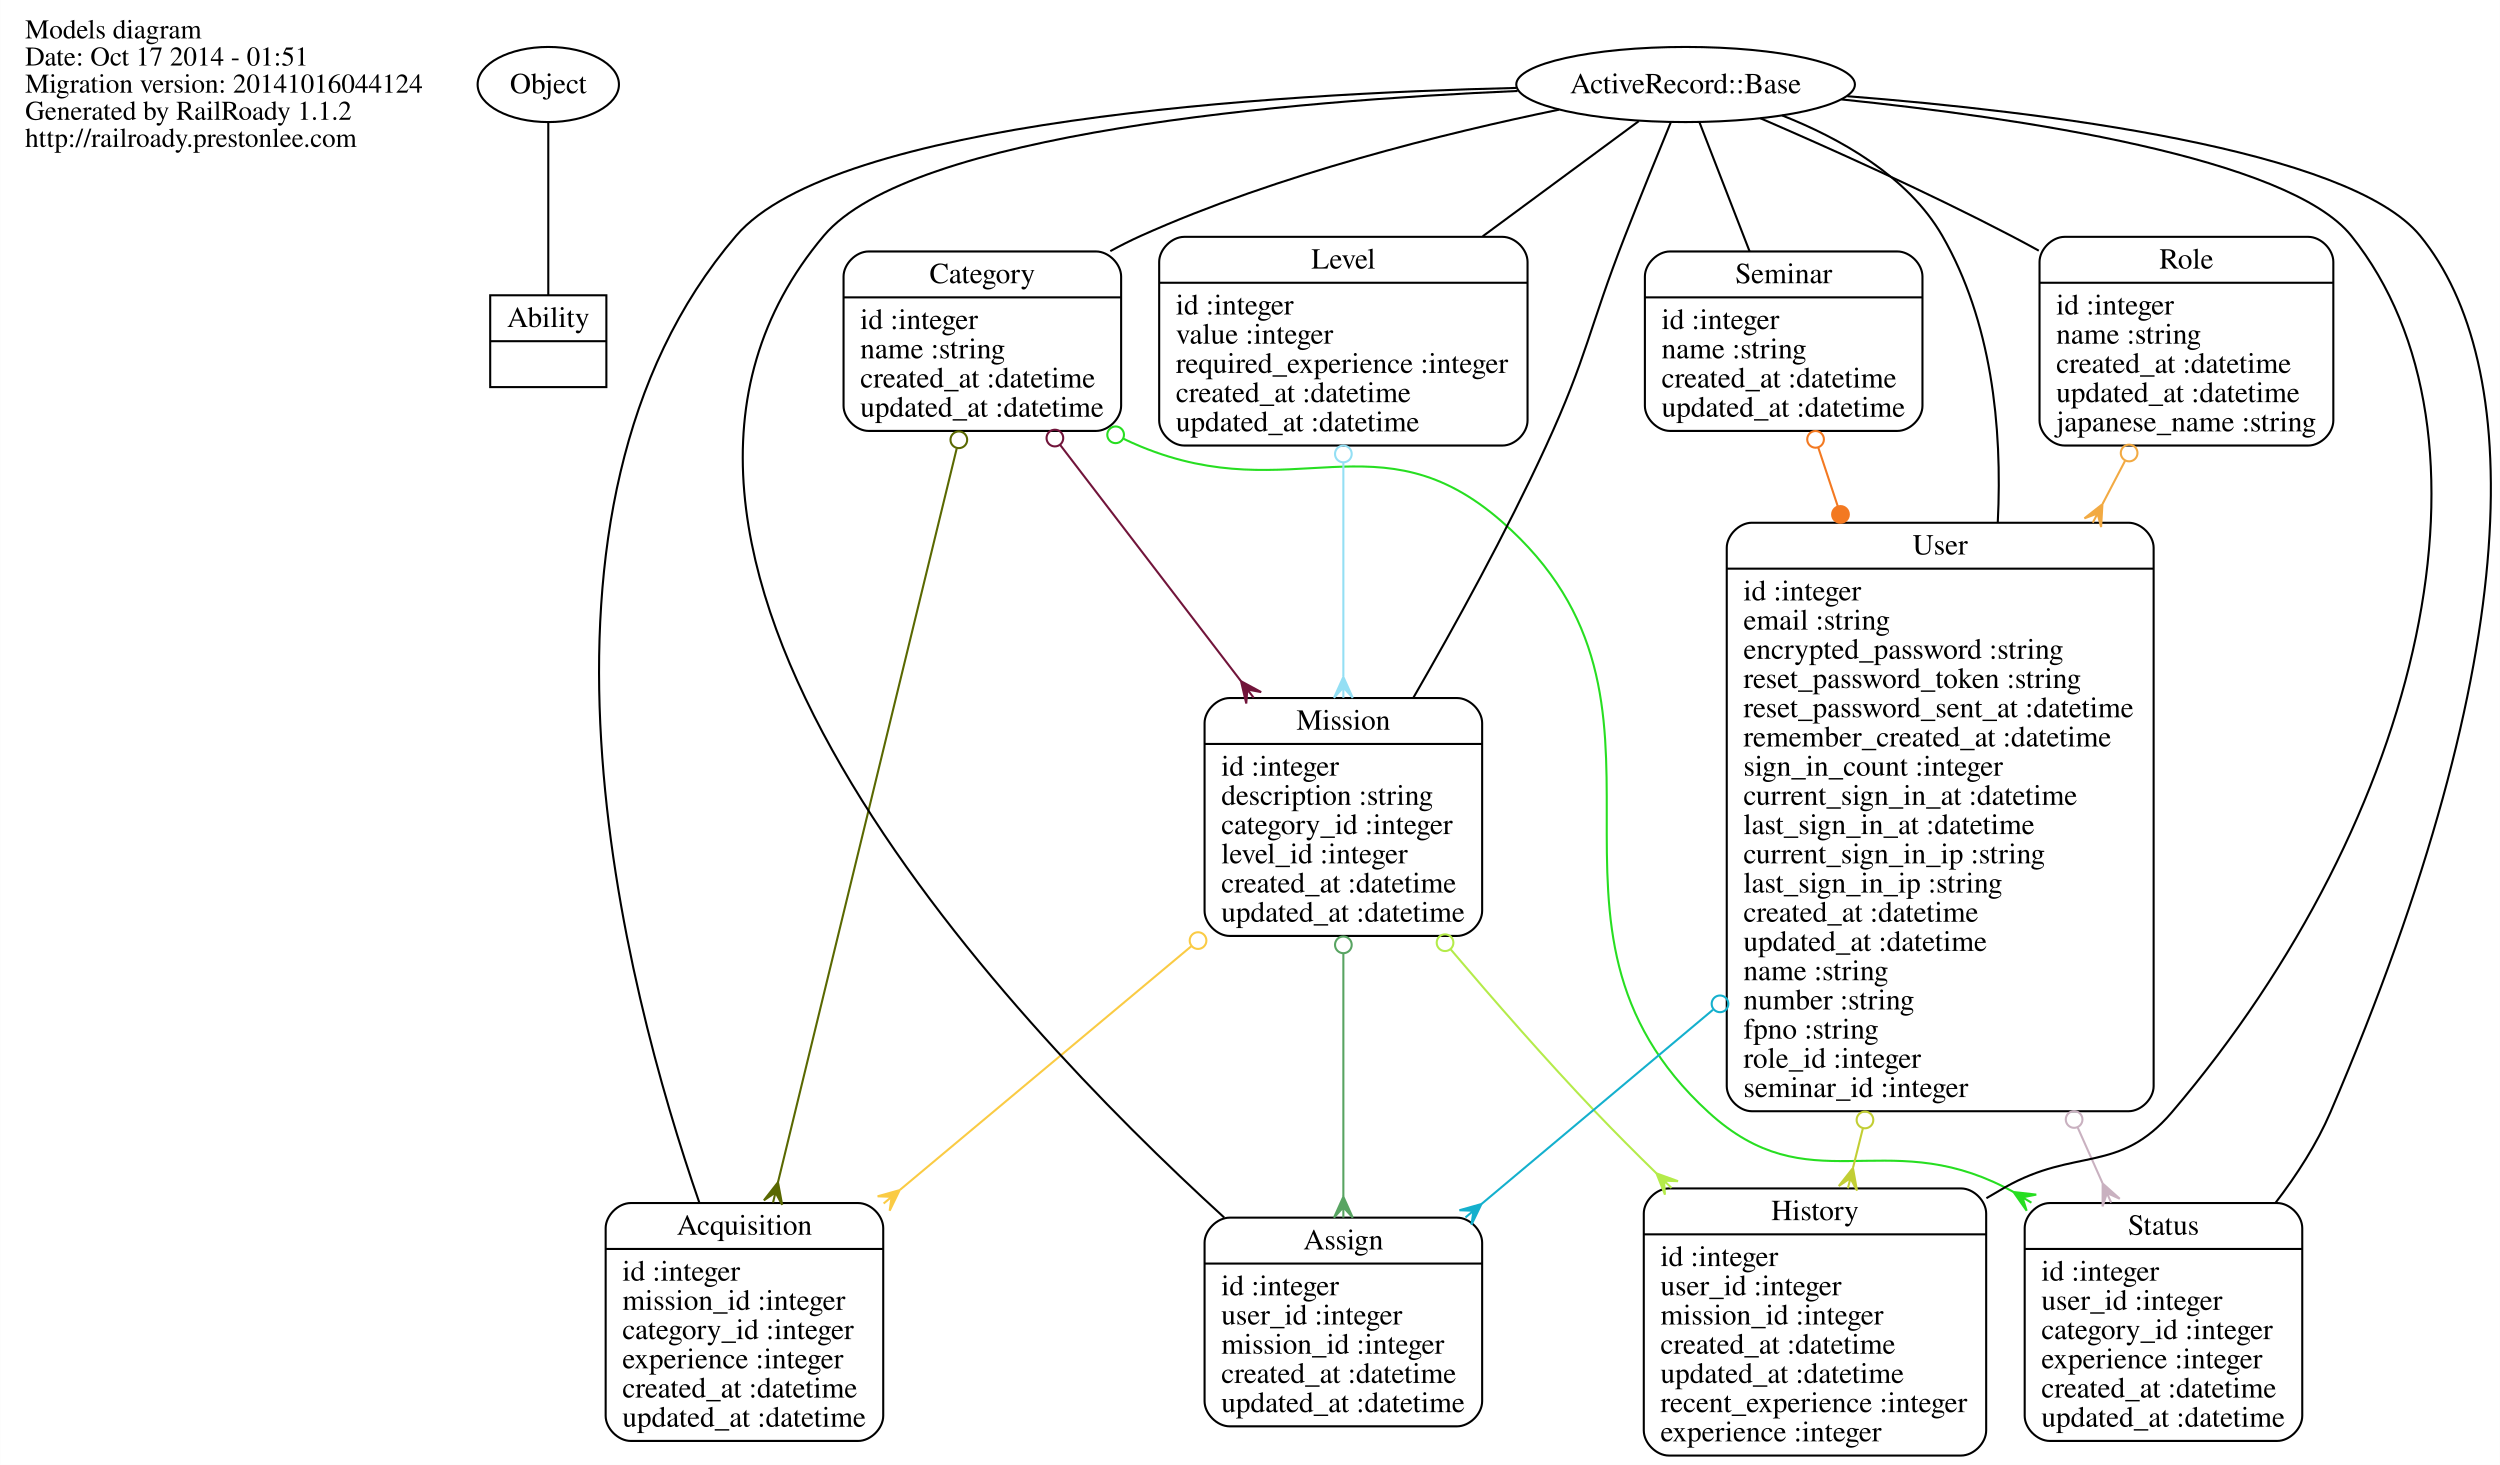
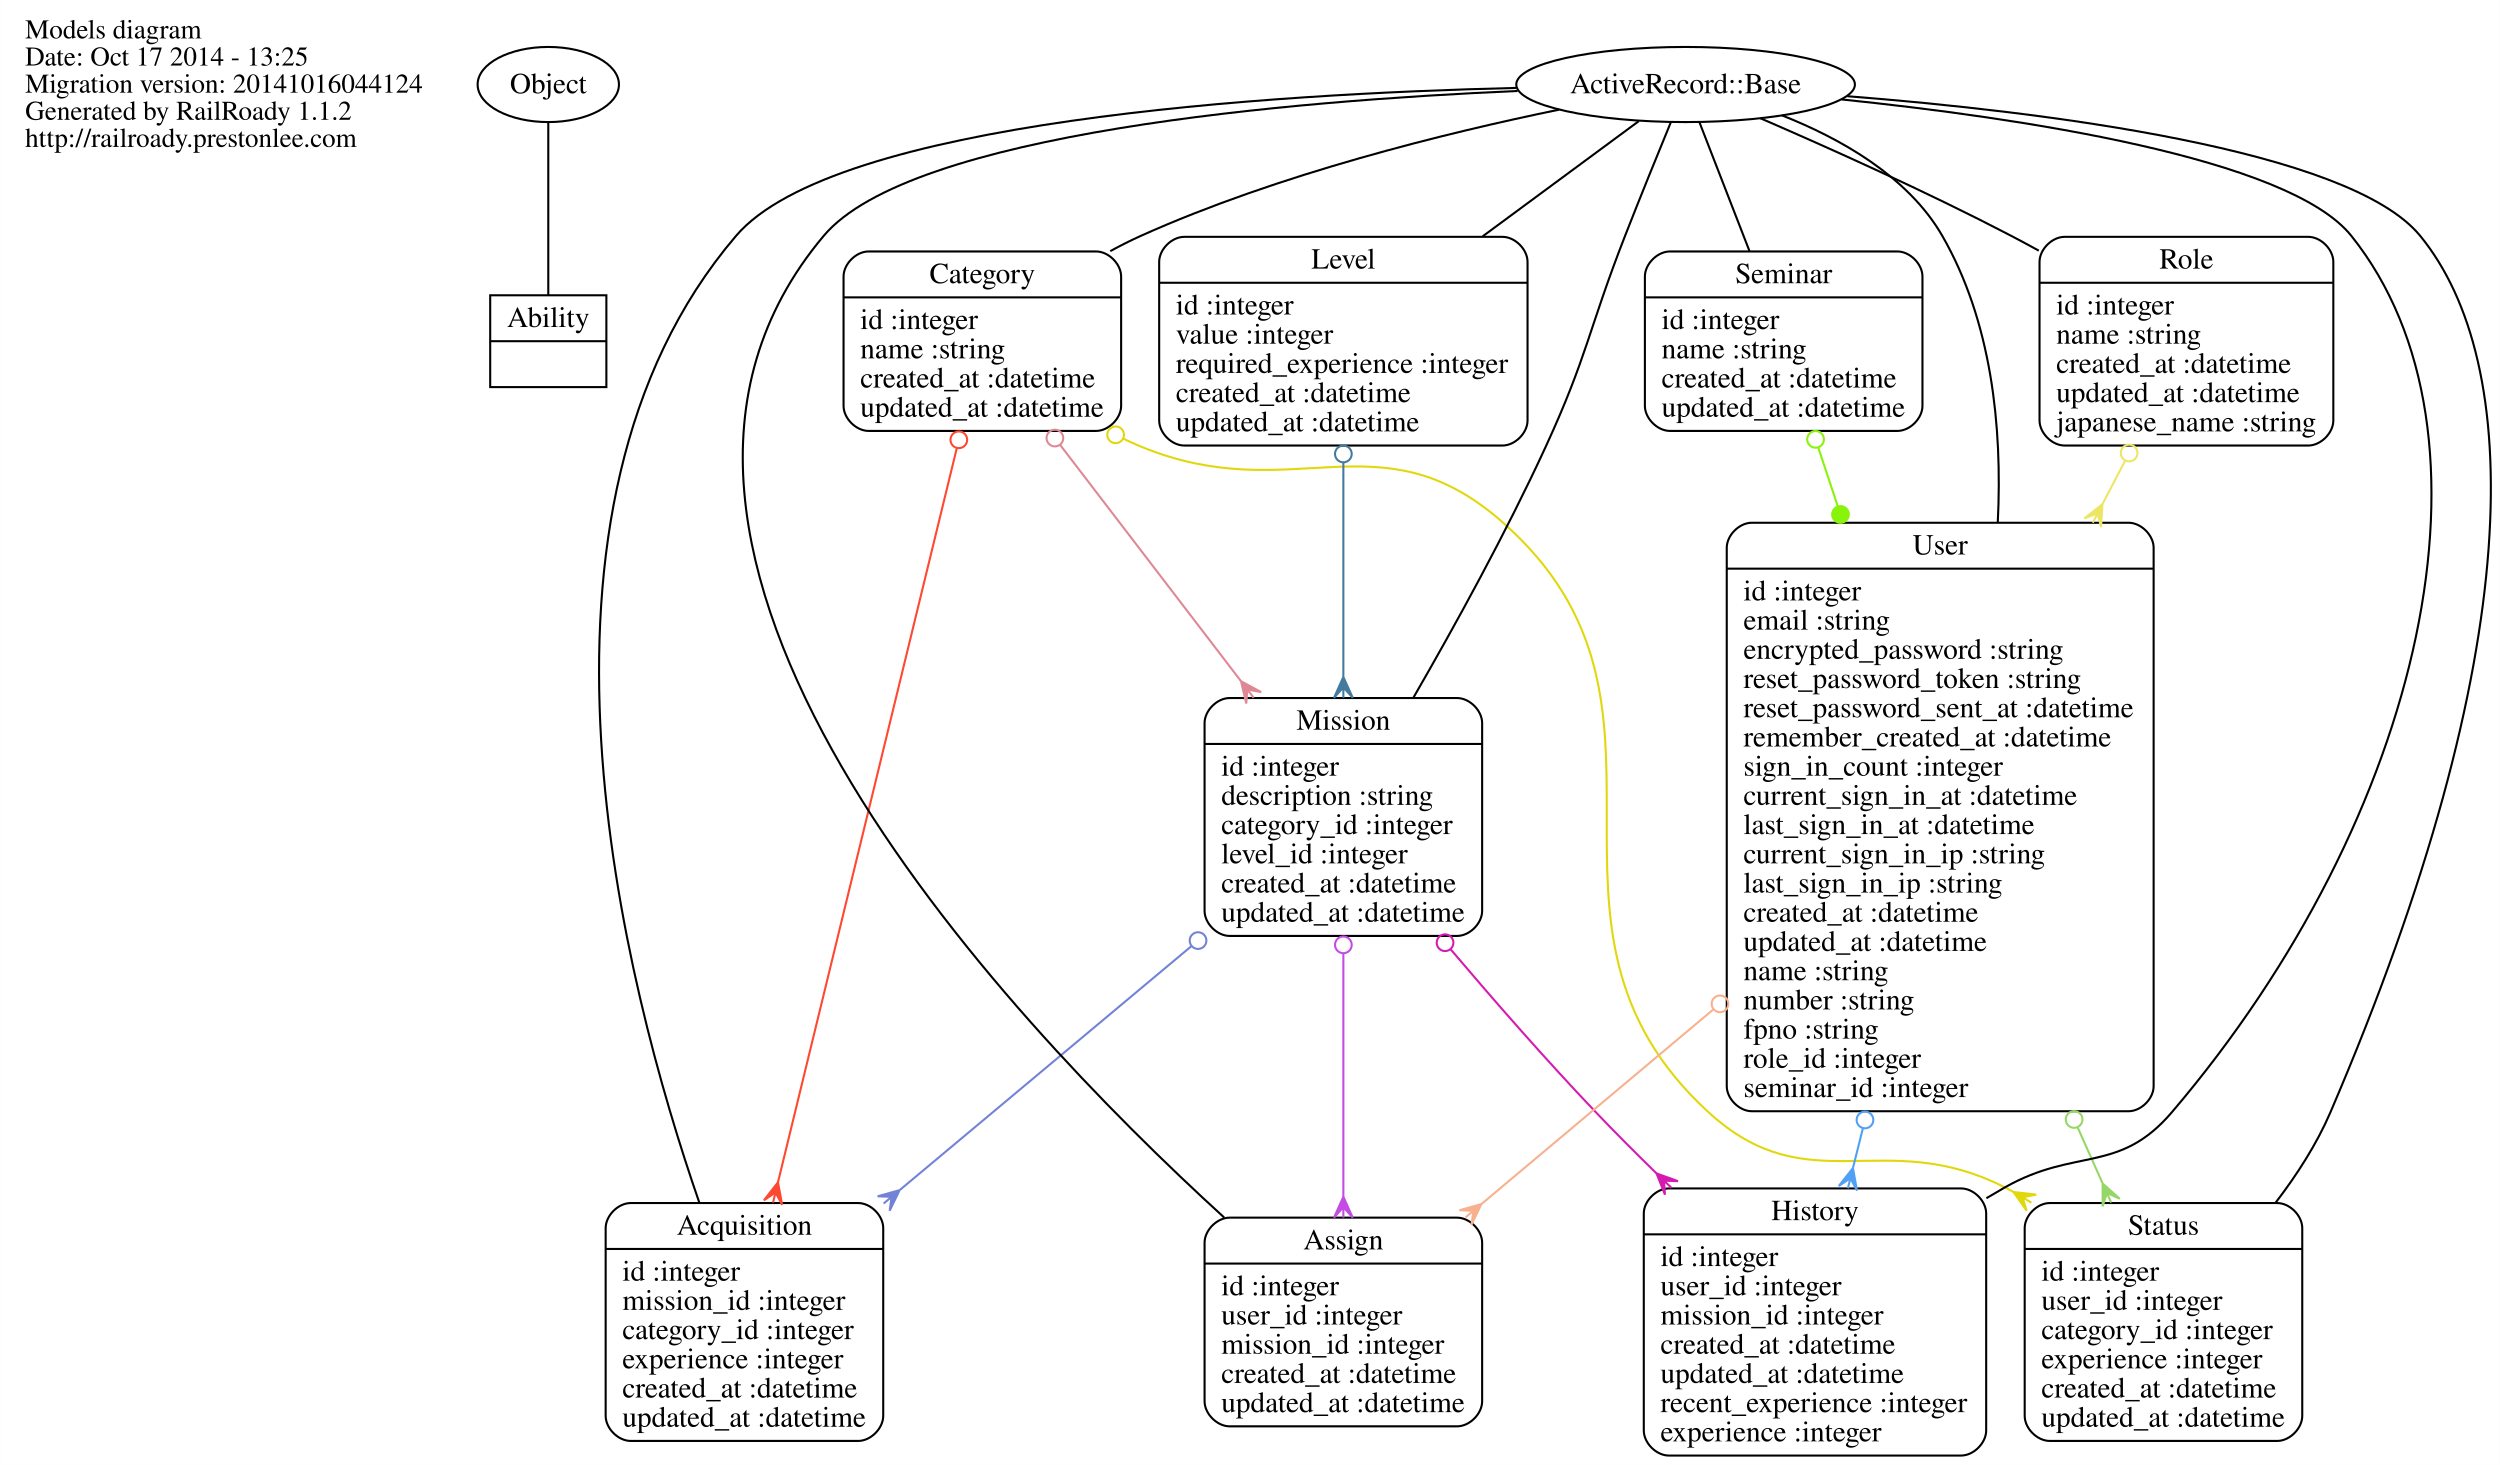
<svg xmlns="http://www.w3.org/2000/svg" width="1198pt" height="702pt" viewBox="0.00 0.00 1197.90 702.00">
  <g id="graph0" class="graph" transform="scale(1 1) rotate(0) translate(4 698)">
    <polygon fill="white" stroke="none" points="-4,4 -4,-698 1193.9,-698 1193.9,4 -4,4" />
    <g id="node1" class="node">
      <text text-anchor="start" x="8" y="-679.6" font-family="Times,serif" font-size="13.00">Models diagram</text>
-       <text text-anchor="start" x="8" y="-666.6" font-family="Times,serif" font-size="13.00">Date: Oct 17 2014 - 01:51</text>
+       <text text-anchor="start" x="8" y="-666.6" font-family="Times,serif" font-size="13.00">Date: Oct 17 2014 - 13:25</text>
      <text text-anchor="start" x="8" y="-653.6" font-family="Times,serif" font-size="13.00">Migration version: 20141016044124</text>
      <text text-anchor="start" x="8" y="-640.6" font-family="Times,serif" font-size="13.00">Generated by RailRoady 1.1.2</text>
      <text text-anchor="start" x="8" y="-627.6" font-family="Times,serif" font-size="13.00">http://railroady.prestonlee.com</text>
    </g>
    <g id="node2" class="node">
      <polygon fill="none" stroke="black" points="230.853,-512.5 230.853,-556.5 286.522,-556.5 286.522,-512.5 230.853,-512.5" />
      <text text-anchor="middle" x="258.688" y="-541.3" font-family="Times,serif" font-size="14.00">Ability</text>
      <polyline fill="none" stroke="black" points="230.853,-534.5 286.522,-534.5 " />
      <text text-anchor="middle" x="258.688" y="-519.3" font-family="Times,serif" font-size="14.00"> </text>
    </g>
    <g id="node3" class="node">
      <path fill="none" stroke="black" d="M298.182,-7.5C298.182,-7.5 407.193,-7.5 407.193,-7.5 413.193,-7.5 419.193,-13.5 419.193,-19.5 419.193,-19.5 419.193,-109.5 419.193,-109.5 419.193,-115.5 413.193,-121.5 407.193,-121.5 407.193,-121.5 298.182,-121.5 298.182,-121.5 292.182,-121.5 286.182,-115.5 286.182,-109.5 286.182,-109.5 286.182,-19.5 286.182,-19.5 286.182,-13.5 292.182,-7.5 298.182,-7.5" />
      <text text-anchor="middle" x="352.688" y="-106.3" font-family="Times,serif" font-size="14.00">Acquisition</text>
      <polyline fill="none" stroke="black" points="286.182,-99.5 419.193,-99.5 " />
      <text text-anchor="start" x="294.182" y="-84.3" font-family="Times,serif" font-size="14.00">id :integer</text>
      <text text-anchor="start" x="294.182" y="-70.3" font-family="Times,serif" font-size="14.00">mission_id :integer</text>
      <text text-anchor="start" x="294.182" y="-56.3" font-family="Times,serif" font-size="14.00">category_id :integer</text>
      <text text-anchor="start" x="294.182" y="-42.3" font-family="Times,serif" font-size="14.00">experience :integer</text>
      <text text-anchor="start" x="294.182" y="-28.3" font-family="Times,serif" font-size="14.00">created_at :datetime</text>
      <text text-anchor="start" x="294.182" y="-14.3" font-family="Times,serif" font-size="14.00">updated_at :datetime</text>
    </g>
    <g id="node4" class="node">
      <path fill="none" stroke="black" d="M585.182,-14.5C585.182,-14.5 694.193,-14.5 694.193,-14.5 700.193,-14.5 706.193,-20.5 706.193,-26.5 706.193,-26.5 706.193,-102.5 706.193,-102.5 706.193,-108.5 700.193,-114.5 694.193,-114.5 694.193,-114.5 585.182,-114.5 585.182,-114.5 579.182,-114.5 573.182,-108.5 573.182,-102.5 573.182,-102.5 573.182,-26.5 573.182,-26.5 573.182,-20.5 579.182,-14.5 585.182,-14.5" />
      <text text-anchor="middle" x="639.688" y="-99.3" font-family="Times,serif" font-size="14.00">Assign</text>
      <polyline fill="none" stroke="black" points="573.182,-92.5 706.193,-92.5 " />
      <text text-anchor="start" x="581.182" y="-77.3" font-family="Times,serif" font-size="14.00">id :integer</text>
      <text text-anchor="start" x="581.182" y="-63.3" font-family="Times,serif" font-size="14.00">user_id :integer</text>
      <text text-anchor="start" x="581.182" y="-49.3" font-family="Times,serif" font-size="14.00">mission_id :integer</text>
      <text text-anchor="start" x="581.182" y="-35.3" font-family="Times,serif" font-size="14.00">created_at :datetime</text>
      <text text-anchor="start" x="581.182" y="-21.3" font-family="Times,serif" font-size="14.00">updated_at :datetime</text>
    </g>
    <g id="node5" class="node">
      <path fill="none" stroke="black" d="M412.182,-491.5C412.182,-491.5 521.193,-491.5 521.193,-491.5 527.193,-491.5 533.193,-497.5 533.193,-503.5 533.193,-503.5 533.193,-565.5 533.193,-565.5 533.193,-571.5 527.193,-577.5 521.193,-577.5 521.193,-577.5 412.182,-577.5 412.182,-577.5 406.182,-577.5 400.182,-571.5 400.182,-565.5 400.182,-565.5 400.182,-503.5 400.182,-503.5 400.182,-497.5 406.182,-491.5 412.182,-491.5" />
      <text text-anchor="middle" x="466.688" y="-562.3" font-family="Times,serif" font-size="14.00">Category</text>
      <polyline fill="none" stroke="black" points="400.182,-555.5 533.193,-555.5 " />
      <text text-anchor="start" x="408.182" y="-540.3" font-family="Times,serif" font-size="14.00">id :integer</text>
      <text text-anchor="start" x="408.182" y="-526.3" font-family="Times,serif" font-size="14.00">name :string</text>
      <text text-anchor="start" x="408.182" y="-512.3" font-family="Times,serif" font-size="14.00">created_at :datetime</text>
      <text text-anchor="start" x="408.182" y="-498.3" font-family="Times,serif" font-size="14.00">updated_at :datetime</text>
    </g>
    <g id="edge5" class="edge">
-       <path fill="none" stroke="#596801" d="M454.429,-483.175C433.715,-398.14 391.799,-226.061 368.759,-131.477" />
-       <ellipse fill="none" stroke="#596801" cx="455.423" cy="-487.256" rx="4" ry="4" />
-       <polygon fill="#596801" stroke="#596801" points="368.752,-131.45 370.758,-120.669 367.569,-126.592 366.386,-121.734 366.386,-121.734 366.386,-121.734 367.569,-126.592 362.014,-122.799 368.752,-131.45 368.752,-131.45" />
+       <path fill="none" stroke="#fe4831" d="M454.429,-483.175C433.715,-398.14 391.799,-226.061 368.759,-131.477" />
+       <ellipse fill="none" stroke="#fe4831" cx="455.423" cy="-487.256" rx="4" ry="4" />
+       <polygon fill="#fe4831" stroke="#fe4831" points="368.752,-131.45 370.758,-120.669 367.569,-126.592 366.386,-121.734 366.386,-121.734 366.386,-121.734 367.569,-126.592 362.014,-122.799 368.752,-131.45 368.752,-131.45" />
    </g>
    <g id="node8" class="node">
      <path fill="none" stroke="black" d="M585.182,-249.5C585.182,-249.5 694.193,-249.5 694.193,-249.5 700.193,-249.5 706.193,-255.5 706.193,-261.5 706.193,-261.5 706.193,-351.5 706.193,-351.5 706.193,-357.5 700.193,-363.5 694.193,-363.5 694.193,-363.5 585.182,-363.5 585.182,-363.5 579.182,-363.5 573.182,-357.5 573.182,-351.5 573.182,-351.5 573.182,-261.5 573.182,-261.5 573.182,-255.5 579.182,-249.5 585.182,-249.5" />
      <text text-anchor="middle" x="639.688" y="-348.3" font-family="Times,serif" font-size="14.00">Mission</text>
      <polyline fill="none" stroke="black" points="573.182,-341.5 706.193,-341.5 " />
      <text text-anchor="start" x="581.182" y="-326.3" font-family="Times,serif" font-size="14.00">id :integer</text>
      <text text-anchor="start" x="581.182" y="-312.3" font-family="Times,serif" font-size="14.00">description :string</text>
      <text text-anchor="start" x="581.182" y="-298.3" font-family="Times,serif" font-size="14.00">category_id :integer</text>
      <text text-anchor="start" x="581.182" y="-284.3" font-family="Times,serif" font-size="14.00">level_id :integer</text>
      <text text-anchor="start" x="581.182" y="-270.3" font-family="Times,serif" font-size="14.00">created_at :datetime</text>
      <text text-anchor="start" x="581.182" y="-256.3" font-family="Times,serif" font-size="14.00">updated_at :datetime</text>
    </g>
    <g id="edge4" class="edge">
-       <path fill="none" stroke="#71143a" d="M503.995,-484.764C529.327,-451.67 563.092,-407.562 590.602,-371.624" />
-       <ellipse fill="none" stroke="#71143a" cx="501.456" cy="-488.08" rx="4" ry="4" />
-       <polygon fill="#71143a" stroke="#71143a" points="590.652,-371.559 600.303,-366.353 593.691,-367.588 596.73,-363.618 596.73,-363.618 596.73,-363.618 593.691,-367.588 593.157,-360.883 590.652,-371.559 590.652,-371.559" />
+       <path fill="none" stroke="#de8896" d="M503.995,-484.764C529.327,-451.67 563.092,-407.562 590.602,-371.624" />
+       <ellipse fill="none" stroke="#de8896" cx="501.456" cy="-488.08" rx="4" ry="4" />
+       <polygon fill="#de8896" stroke="#de8896" points="590.652,-371.559 600.303,-366.353 593.691,-367.588 596.73,-363.618 596.73,-363.618 596.73,-363.618 593.691,-367.588 593.157,-360.883 590.652,-371.559 590.652,-371.559" />
    </g>
    <g id="node11" class="node">
      <path fill="none" stroke="black" d="M978.182,-7.5C978.182,-7.5 1087.19,-7.5 1087.19,-7.5 1093.19,-7.5 1099.19,-13.5 1099.19,-19.5 1099.19,-19.5 1099.19,-109.5 1099.19,-109.5 1099.19,-115.5 1093.19,-121.5 1087.19,-121.5 1087.19,-121.5 978.182,-121.5 978.182,-121.5 972.182,-121.5 966.182,-115.5 966.182,-109.5 966.182,-109.5 966.182,-19.5 966.182,-19.5 966.182,-13.5 972.182,-7.5 978.182,-7.5" />
      <text text-anchor="middle" x="1032.69" y="-106.3" font-family="Times,serif" font-size="14.00">Status</text>
      <polyline fill="none" stroke="black" points="966.182,-99.5 1099.19,-99.5 " />
      <text text-anchor="start" x="974.182" y="-84.3" font-family="Times,serif" font-size="14.00">id :integer</text>
      <text text-anchor="start" x="974.182" y="-70.3" font-family="Times,serif" font-size="14.00">user_id :integer</text>
      <text text-anchor="start" x="974.182" y="-56.3" font-family="Times,serif" font-size="14.00">category_id :integer</text>
      <text text-anchor="start" x="974.182" y="-42.3" font-family="Times,serif" font-size="14.00">experience :integer</text>
      <text text-anchor="start" x="974.182" y="-28.3" font-family="Times,serif" font-size="14.00">created_at :datetime</text>
      <text text-anchor="start" x="974.182" y="-14.3" font-family="Times,serif" font-size="14.00">updated_at :datetime</text>
    </g>
    <g id="edge6" class="edge">
-       <path fill="none" stroke="#27de21" d="M534.328,-487.737C537.112,-486.401 539.904,-485.148 542.688,-484 615.29,-454.052 656.63,-499.769 715.688,-448 815.892,-360.164 716.401,-254.976 814.688,-165 862.711,-121.037 898.704,-158.612 956.688,-129 958.028,-128.316 959.365,-127.604 960.698,-126.868" />
-       <ellipse fill="none" stroke="#27de21" cx="530.56" cy="-489.644" rx="4" ry="4" />
-       <polygon fill="#27de21" stroke="#27de21" points="960.826,-126.791 971.721,-125.544 965.123,-124.234 969.419,-121.677 969.419,-121.677 969.419,-121.677 965.123,-124.234 967.118,-117.81 960.826,-126.791 960.826,-126.791" />
+       <path fill="none" stroke="#e0d80d" d="M534.328,-487.737C537.112,-486.401 539.904,-485.148 542.688,-484 615.29,-454.052 656.63,-499.769 715.688,-448 815.892,-360.164 716.401,-254.976 814.688,-165 862.711,-121.037 898.704,-158.612 956.688,-129 958.028,-128.316 959.365,-127.604 960.698,-126.868" />
+       <ellipse fill="none" stroke="#e0d80d" cx="530.56" cy="-489.644" rx="4" ry="4" />
+       <polygon fill="#e0d80d" stroke="#e0d80d" points="960.826,-126.791 971.721,-125.544 965.123,-124.234 969.419,-121.677 969.419,-121.677 969.419,-121.677 965.123,-124.234 967.118,-117.81 960.826,-126.791 960.826,-126.791" />
    </g>
    <g id="node6" class="node">
      <path fill="none" stroke="black" d="M795.651,-0.5C795.651,-0.5 935.724,-0.5 935.724,-0.5 941.724,-0.5 947.724,-6.5 947.724,-12.5 947.724,-12.5 947.724,-116.5 947.724,-116.5 947.724,-122.5 941.724,-128.5 935.724,-128.5 935.724,-128.5 795.651,-128.5 795.651,-128.5 789.651,-128.5 783.651,-122.5 783.651,-116.5 783.651,-116.5 783.651,-12.5 783.651,-12.5 783.651,-6.5 789.651,-0.5 795.651,-0.5" />
      <text text-anchor="middle" x="865.688" y="-113.3" font-family="Times,serif" font-size="14.00">History</text>
      <polyline fill="none" stroke="black" points="783.651,-106.5 947.724,-106.5 " />
      <text text-anchor="start" x="791.651" y="-91.3" font-family="Times,serif" font-size="14.00">id :integer</text>
      <text text-anchor="start" x="791.651" y="-77.3" font-family="Times,serif" font-size="14.00">user_id :integer</text>
      <text text-anchor="start" x="791.651" y="-63.3" font-family="Times,serif" font-size="14.00">mission_id :integer</text>
      <text text-anchor="start" x="791.651" y="-49.3" font-family="Times,serif" font-size="14.00">created_at :datetime</text>
      <text text-anchor="start" x="791.651" y="-35.3" font-family="Times,serif" font-size="14.00">updated_at :datetime</text>
      <text text-anchor="start" x="791.651" y="-21.3" font-family="Times,serif" font-size="14.00">recent_experience :integer</text>
      <text text-anchor="start" x="791.651" y="-7.3" font-family="Times,serif" font-size="14.00">experience :integer</text>
    </g>
    <g id="node7" class="node">
      <path fill="none" stroke="black" d="M563.427,-484.5C563.427,-484.5 715.948,-484.5 715.948,-484.5 721.948,-484.5 727.948,-490.5 727.948,-496.5 727.948,-496.5 727.948,-572.5 727.948,-572.5 727.948,-578.5 721.948,-584.5 715.948,-584.5 715.948,-584.5 563.427,-584.5 563.427,-584.5 557.427,-584.5 551.427,-578.5 551.427,-572.5 551.427,-572.5 551.427,-496.5 551.427,-496.5 551.427,-490.5 557.427,-484.5 563.427,-484.5" />
      <text text-anchor="middle" x="639.688" y="-569.3" font-family="Times,serif" font-size="14.00">Level</text>
      <polyline fill="none" stroke="black" points="551.427,-562.5 727.948,-562.5 " />
      <text text-anchor="start" x="559.427" y="-547.3" font-family="Times,serif" font-size="14.00">id :integer</text>
      <text text-anchor="start" x="559.427" y="-533.3" font-family="Times,serif" font-size="14.00">value :integer</text>
      <text text-anchor="start" x="559.427" y="-519.3" font-family="Times,serif" font-size="14.00">required_experience :integer</text>
      <text text-anchor="start" x="559.427" y="-505.3" font-family="Times,serif" font-size="14.00">created_at :datetime</text>
      <text text-anchor="start" x="559.427" y="-491.3" font-family="Times,serif" font-size="14.00">updated_at :datetime</text>
    </g>
    <g id="edge9" class="edge">
-       <path fill="none" stroke="#94dff4" d="M639.688,-476.343C639.688,-445.173 639.688,-406.431 639.688,-373.924" />
-       <ellipse fill="none" stroke="#94dff4" cx="639.688" cy="-480.461" rx="4" ry="4" />
-       <polygon fill="#94dff4" stroke="#94dff4" points="639.688,-373.606 644.188,-363.606 639.688,-368.606 639.688,-363.606 639.688,-363.606 639.688,-363.606 639.688,-368.606 635.188,-363.606 639.688,-373.606 639.688,-373.606" />
+       <path fill="none" stroke="#457a9f" d="M639.688,-476.343C639.688,-445.173 639.688,-406.431 639.688,-373.924" />
+       <ellipse fill="none" stroke="#457a9f" cx="639.688" cy="-480.461" rx="4" ry="4" />
+       <polygon fill="#457a9f" stroke="#457a9f" points="639.688,-373.606 644.188,-363.606 639.688,-368.606 639.688,-363.606 639.688,-363.606 639.688,-363.606 639.688,-368.606 635.188,-363.606 639.688,-373.606 639.688,-373.606" />
    </g>
    <g id="edge11" class="edge">
-       <path fill="none" stroke="#facb44" d="M566.808,-244.555C524.103,-208.844 470.284,-163.838 427.286,-127.882" />
-       <ellipse fill="none" stroke="#facb44" cx="570.054" cy="-247.27" rx="4" ry="4" />
-       <polygon fill="#facb44" stroke="#facb44" points="427.059,-127.692 422.275,-117.825 423.224,-124.485 419.388,-121.277 419.388,-121.277 419.388,-121.277 423.224,-124.485 416.501,-124.729 427.059,-127.692 427.059,-127.692" />
+       <path fill="none" stroke="#7283d7" d="M566.808,-244.555C524.103,-208.844 470.284,-163.838 427.286,-127.882" />
+       <ellipse fill="none" stroke="#7283d7" cx="570.054" cy="-247.27" rx="4" ry="4" />
+       <polygon fill="#7283d7" stroke="#7283d7" points="427.059,-127.692 422.275,-117.825 423.224,-124.485 419.388,-121.277 419.388,-121.277 419.388,-121.277 423.224,-124.485 416.501,-124.729 427.059,-127.692 427.059,-127.692" />
    </g>
    <g id="edge13" class="edge">
-       <path fill="none" stroke="#58a462" d="M639.688,-240.913C639.688,-204.726 639.688,-159.925 639.688,-124.658" />
-       <ellipse fill="none" stroke="#58a462" cx="639.688" cy="-245.231" rx="4" ry="4" />
-       <polygon fill="#58a462" stroke="#58a462" points="639.688,-124.51 644.188,-114.51 639.688,-119.51 639.688,-114.51 639.688,-114.51 639.688,-114.51 639.688,-119.51 635.188,-114.51 639.688,-124.51 639.688,-124.51" />
+       <path fill="none" stroke="#c44ce4" d="M639.688,-240.913C639.688,-204.726 639.688,-159.925 639.688,-124.658" />
+       <ellipse fill="none" stroke="#c44ce4" cx="639.688" cy="-245.231" rx="4" ry="4" />
+       <polygon fill="#c44ce4" stroke="#c44ce4" points="639.688,-124.51 644.188,-114.51 639.688,-119.51 639.688,-114.51 639.688,-114.51 639.688,-114.51 639.688,-119.51 635.188,-114.51 639.688,-124.51 639.688,-124.51" />
    </g>
    <g id="edge12" class="edge">
-       <path fill="none" stroke="#b4eb4a" d="M691.095,-243.085C712.124,-218.283 737.034,-189.806 760.688,-165 769.892,-155.347 779.797,-145.417 789.714,-135.74" />
-       <ellipse fill="none" stroke="#b4eb4a" cx="688.418" cy="-246.253" rx="4" ry="4" />
-       <polygon fill="#b4eb4a" stroke="#b4eb4a" points="789.749,-135.707 800.061,-131.977 793.339,-132.227 796.929,-128.746 796.929,-128.746 796.929,-128.746 793.339,-132.227 793.796,-125.515 789.749,-135.707 789.749,-135.707" />
+       <path fill="none" stroke="#d51baf" d="M691.095,-243.085C712.124,-218.283 737.034,-189.806 760.688,-165 769.892,-155.347 779.797,-145.417 789.714,-135.74" />
+       <ellipse fill="none" stroke="#d51baf" cx="688.418" cy="-246.253" rx="4" ry="4" />
+       <polygon fill="#d51baf" stroke="#d51baf" points="789.749,-135.707 800.061,-131.977 793.339,-132.227 796.929,-128.746 796.929,-128.746 796.929,-128.746 793.339,-132.227 793.796,-125.515 789.749,-135.707 789.749,-135.707" />
    </g>
    <g id="node9" class="node">
      <path fill="none" stroke="black" d="M985.293,-484.5C985.293,-484.5 1102.08,-484.5 1102.08,-484.5 1108.08,-484.5 1114.08,-490.5 1114.08,-496.5 1114.08,-496.5 1114.08,-572.5 1114.08,-572.5 1114.08,-578.5 1108.08,-584.5 1102.08,-584.5 1102.08,-584.5 985.293,-584.5 985.293,-584.5 979.293,-584.5 973.293,-578.5 973.293,-572.5 973.293,-572.5 973.293,-496.5 973.293,-496.5 973.293,-490.5 979.293,-484.5 985.293,-484.5" />
      <text text-anchor="middle" x="1043.69" y="-569.3" font-family="Times,serif" font-size="14.00">Role</text>
      <polyline fill="none" stroke="black" points="973.293,-562.5 1114.08,-562.5 " />
      <text text-anchor="start" x="981.293" y="-547.3" font-family="Times,serif" font-size="14.00">id :integer</text>
      <text text-anchor="start" x="981.293" y="-533.3" font-family="Times,serif" font-size="14.00">name :string</text>
      <text text-anchor="start" x="981.293" y="-519.3" font-family="Times,serif" font-size="14.00">created_at :datetime</text>
      <text text-anchor="start" x="981.293" y="-505.3" font-family="Times,serif" font-size="14.00">updated_at :datetime</text>
      <text text-anchor="start" x="981.293" y="-491.3" font-family="Times,serif" font-size="14.00">japanese_name :string</text>
    </g>
    <g id="node12" class="node">
      <path fill="none" stroke="black" d="M835.41,-165.5C835.41,-165.5 1015.97,-165.5 1015.97,-165.5 1021.97,-165.5 1027.97,-171.5 1027.97,-177.5 1027.97,-177.5 1027.97,-435.5 1027.97,-435.5 1027.97,-441.5 1021.97,-447.5 1015.97,-447.5 1015.97,-447.5 835.41,-447.5 835.41,-447.5 829.41,-447.5 823.41,-441.5 823.41,-435.5 823.41,-435.5 823.41,-177.5 823.41,-177.5 823.41,-171.5 829.41,-165.5 835.41,-165.5" />
      <text text-anchor="middle" x="925.688" y="-432.3" font-family="Times,serif" font-size="14.00">User</text>
      <polyline fill="none" stroke="black" points="823.41,-425.5 1027.97,-425.5 " />
      <text text-anchor="start" x="831.41" y="-410.3" font-family="Times,serif" font-size="14.00">id :integer</text>
      <text text-anchor="start" x="831.41" y="-396.3" font-family="Times,serif" font-size="14.00">email :string</text>
      <text text-anchor="start" x="831.41" y="-382.3" font-family="Times,serif" font-size="14.00">encrypted_password :string</text>
      <text text-anchor="start" x="831.41" y="-368.3" font-family="Times,serif" font-size="14.00">reset_password_token :string</text>
      <text text-anchor="start" x="831.41" y="-354.3" font-family="Times,serif" font-size="14.00">reset_password_sent_at :datetime</text>
      <text text-anchor="start" x="831.41" y="-340.3" font-family="Times,serif" font-size="14.00">remember_created_at :datetime</text>
      <text text-anchor="start" x="831.41" y="-326.3" font-family="Times,serif" font-size="14.00">sign_in_count :integer</text>
      <text text-anchor="start" x="831.41" y="-312.3" font-family="Times,serif" font-size="14.00">current_sign_in_at :datetime</text>
      <text text-anchor="start" x="831.41" y="-298.3" font-family="Times,serif" font-size="14.00">last_sign_in_at :datetime</text>
      <text text-anchor="start" x="831.41" y="-284.3" font-family="Times,serif" font-size="14.00">current_sign_in_ip :string</text>
      <text text-anchor="start" x="831.41" y="-270.3" font-family="Times,serif" font-size="14.00">last_sign_in_ip :string</text>
      <text text-anchor="start" x="831.41" y="-256.3" font-family="Times,serif" font-size="14.00">created_at :datetime</text>
      <text text-anchor="start" x="831.41" y="-242.3" font-family="Times,serif" font-size="14.00">updated_at :datetime</text>
      <text text-anchor="start" x="831.41" y="-228.3" font-family="Times,serif" font-size="14.00">name :string</text>
      <text text-anchor="start" x="831.41" y="-214.3" font-family="Times,serif" font-size="14.00">number :string</text>
      <text text-anchor="start" x="831.41" y="-200.3" font-family="Times,serif" font-size="14.00">fpno :string</text>
      <text text-anchor="start" x="831.41" y="-186.3" font-family="Times,serif" font-size="14.00">role_id :integer</text>
      <text text-anchor="start" x="831.41" y="-172.3" font-family="Times,serif" font-size="14.00">seminar_id :integer</text>
    </g>
    <g id="edge15" class="edge">
-       <path fill="none" stroke="#f2aa43" d="M1014.27,-477.152C1010.85,-470.606 1007.25,-463.719 1003.55,-456.62" />
-       <ellipse fill="none" stroke="#f2aa43" cx="1016.23" cy="-480.916" rx="4" ry="4" />
-       <polygon fill="#f2aa43" stroke="#f2aa43" points="1003.43,-456.387 1002.79,-445.44 1001.11,-451.955 998.797,-447.523 998.797,-447.523 998.797,-447.523 1001.11,-451.955 994.808,-449.606 1003.43,-456.387 1003.43,-456.387" />
+       <path fill="none" stroke="#ede664" d="M1014.27,-477.152C1010.85,-470.606 1007.25,-463.719 1003.55,-456.62" />
+       <ellipse fill="none" stroke="#ede664" cx="1016.23" cy="-480.916" rx="4" ry="4" />
+       <polygon fill="#ede664" stroke="#ede664" points="1003.43,-456.387 1002.79,-445.44 1001.11,-451.955 998.797,-447.523 998.797,-447.523 998.797,-447.523 1001.11,-451.955 994.808,-449.606 1003.43,-456.387 1003.43,-456.387" />
    </g>
    <g id="node10" class="node">
      <path fill="none" stroke="black" d="M796.182,-491.5C796.182,-491.5 905.193,-491.5 905.193,-491.5 911.193,-491.5 917.193,-497.5 917.193,-503.5 917.193,-503.5 917.193,-565.5 917.193,-565.5 917.193,-571.5 911.193,-577.5 905.193,-577.5 905.193,-577.5 796.182,-577.5 796.182,-577.5 790.182,-577.5 784.182,-571.5 784.182,-565.5 784.182,-565.5 784.182,-503.5 784.182,-503.5 784.182,-497.5 790.182,-491.5 796.182,-491.5" />
      <text text-anchor="middle" x="850.688" y="-562.3" font-family="Times,serif" font-size="14.00">Seminar</text>
      <polyline fill="none" stroke="black" points="784.182,-555.5 917.193,-555.5 " />
      <text text-anchor="start" x="792.182" y="-540.3" font-family="Times,serif" font-size="14.00">id :integer</text>
      <text text-anchor="start" x="792.182" y="-526.3" font-family="Times,serif" font-size="14.00">name :string</text>
      <text text-anchor="start" x="792.182" y="-512.3" font-family="Times,serif" font-size="14.00">created_at :datetime</text>
      <text text-anchor="start" x="792.182" y="-498.3" font-family="Times,serif" font-size="14.00">updated_at :datetime</text>
    </g>
    <g id="edge17" class="edge">
-       <path fill="none" stroke="#f37921" d="M867.291,-483.47C870.197,-474.712 873.35,-465.212 876.633,-455.318" />
-       <ellipse fill="none" stroke="#f37921" cx="865.967" cy="-487.46" rx="4" ry="4" />
-       <ellipse fill="#f37921" stroke="#f37921" cx="877.908" cy="-451.477" rx="4" ry="4" />
+       <path fill="none" stroke="#8af30b" d="M867.291,-483.47C870.197,-474.712 873.35,-465.212 876.633,-455.318" />
+       <ellipse fill="none" stroke="#8af30b" cx="865.967" cy="-487.46" rx="4" ry="4" />
+       <ellipse fill="#8af30b" stroke="#8af30b" cx="877.908" cy="-451.477" rx="4" ry="4" />
    </g>
    <g id="edge22" class="edge">
-       <path fill="none" stroke="#14b0cd" d="M816.808,-214.133C779.488,-182.815 738.875,-148.734 705.964,-121.116" />
-       <ellipse fill="none" stroke="#14b0cd" cx="820.179" cy="-216.961" rx="4" ry="4" />
-       <polygon fill="#14b0cd" stroke="#14b0cd" points="705.863,-121.032 701.096,-111.157 702.033,-117.818 698.203,-114.604 698.203,-114.604 698.203,-114.604 702.033,-117.818 695.31,-118.051 705.863,-121.032 705.863,-121.032" />
+       <path fill="none" stroke="#f7b18f" d="M816.808,-214.133C779.488,-182.815 738.875,-148.734 705.964,-121.116" />
+       <ellipse fill="none" stroke="#f7b18f" cx="820.179" cy="-216.961" rx="4" ry="4" />
+       <polygon fill="#f7b18f" stroke="#f7b18f" points="705.863,-121.032 701.096,-111.157 702.033,-117.818 698.203,-114.604 698.203,-114.604 698.203,-114.604 702.033,-117.818 695.31,-118.051 705.863,-121.032 705.863,-121.032" />
    </g>
    <g id="edge21" class="edge">
-       <path fill="none" stroke="#c2ce34" d="M888.611,-157.195C887.024,-150.845 885.465,-144.608 883.953,-138.559" />
-       <ellipse fill="none" stroke="#c2ce34" cx="889.642" cy="-161.316" rx="4" ry="4" />
-       <polygon fill="#c2ce34" stroke="#c2ce34" points="883.881,-138.273 885.821,-127.48 882.668,-133.423 881.456,-128.572 881.456,-128.572 881.456,-128.572 882.668,-133.423 877.09,-129.663 883.881,-138.273 883.881,-138.273" />
+       <path fill="none" stroke="#50a0f6" d="M888.611,-157.195C887.024,-150.845 885.465,-144.608 883.953,-138.559" />
+       <ellipse fill="none" stroke="#50a0f6" cx="889.642" cy="-161.316" rx="4" ry="4" />
+       <polygon fill="#50a0f6" stroke="#50a0f6" points="883.881,-138.273 885.821,-127.48 882.668,-133.423 881.456,-128.572 881.456,-128.572 881.456,-128.572 882.668,-133.423 877.09,-129.663 883.881,-138.273 883.881,-138.273" />
    </g>
    <g id="edge20" class="edge">
-       <path fill="none" stroke="#c9b1c0" d="M991.575,-157.715C995.666,-148.539 999.655,-139.592 1003.44,-131.106" />
-       <ellipse fill="none" stroke="#c9b1c0" cx="989.868" cy="-161.543" rx="4" ry="4" />
-       <polygon fill="#c9b1c0" stroke="#c9b1c0" points="1003.55,-130.866 1011.73,-123.565 1005.58,-126.299 1007.62,-121.733 1007.62,-121.733 1007.62,-121.733 1005.58,-126.299 1003.51,-119.9 1003.55,-130.866 1003.55,-130.866" />
+       <path fill="none" stroke="#95d766" d="M991.575,-157.715C995.666,-148.539 999.655,-139.592 1003.44,-131.106" />
+       <ellipse fill="none" stroke="#95d766" cx="989.868" cy="-161.543" rx="4" ry="4" />
+       <polygon fill="#95d766" stroke="#95d766" points="1003.55,-130.866 1011.73,-123.565 1005.58,-126.299 1007.62,-121.733 1007.62,-121.733 1007.62,-121.733 1005.58,-126.299 1003.51,-119.9 1003.55,-130.866 1003.55,-130.866" />
    </g>
    <g id="node13" class="node">
      <ellipse fill="none" stroke="black" cx="258.688" cy="-657.5" rx="33.86" ry="18" />
      <text text-anchor="middle" x="258.688" y="-653.3" font-family="Times,serif" font-size="14.00">Object</text>
    </g>
    <g id="edge1" class="edge">
      <path fill="none" stroke="black" d="M258.688,-639.42C258.688,-617.662 258.688,-580.068 258.688,-556.558" />
    </g>
    <g id="node14" class="node">
      <ellipse fill="none" stroke="black" cx="803.688" cy="-657.5" rx="81.142" ry="18" />
      <text text-anchor="middle" x="803.688" y="-653.3" font-family="Times,serif" font-size="14.00">ActiveRecord::Base</text>
    </g>
    <g id="edge2" class="edge">
      <path fill="none" stroke="black" d="M722.496,-655.871C604.847,-653.04 395.849,-640.151 348.688,-585 235.995,-453.216 294.818,-226.385 331.102,-121.585" />
    </g>
    <g id="edge3" class="edge">
      <path fill="none" stroke="black" d="M723.19,-654.411C615.256,-649.717 432.335,-634.477 390.688,-585 265.092,-435.793 475.307,-212.471 582.619,-114.517" />
    </g>
    <g id="edge7" class="edge">
      <path fill="none" stroke="black" d="M743.041,-645.454C688.938,-634.314 608.361,-614.513 542.688,-585 537.804,-582.806 532.878,-580.321 528.005,-577.662" />
    </g>
    <g id="edge8" class="edge">
      <path fill="none" stroke="black" d="M878.413,-650.349C962.909,-641.662 1092.67,-622.493 1122.69,-585 1198.46,-490.366 1158.2,-307.62 1036.69,-165 1011.4,-135.321 990.6,-148.239 956.688,-129 953.755,-127.336 950.799,-125.604 947.835,-123.819" />
    </g>
    <g id="edge10" class="edge">
      <path fill="none" stroke="black" d="M781.228,-639.929C761.928,-625.69 733.082,-604.407 706.456,-584.762" />
    </g>
    <g id="edge14" class="edge">
      <path fill="none" stroke="black" d="M796.651,-639.502C790.701,-625.045 782.002,-603.714 774.688,-585 757.229,-540.33 756.733,-527.571 736.688,-484 717.69,-442.706 692.973,-397.836 673.245,-363.672" />
    </g>
    <g id="edge16" class="edge">
      <path fill="none" stroke="black" d="M839.503,-641.335C871.45,-627.514 919.28,-606.095 959.688,-585 964.039,-582.728 968.483,-580.336 972.942,-577.88" />
    </g>
    <g id="edge18" class="edge">
      <path fill="none" stroke="black" d="M810.322,-639.42C816.547,-623.395 826.108,-598.779 834.363,-577.527" />
    </g>
    <g id="edge19" class="edge">
      <path fill="none" stroke="black" d="M881.145,-651.902C974.089,-644.579 1121.7,-626.585 1155.69,-585 1205.4,-524.179 1207.78,-386.454 1112.69,-165 1106.17,-149.827 1096.67,-135.058 1086.48,-121.743" />
    </g>
    <g id="edge23" class="edge">
      <path fill="none" stroke="black" d="M849.93,-642.686C877.5,-631.797 910.243,-613.581 926.688,-585 950.174,-544.181 955.579,-494.075 953.286,-447.726" />
    </g>
  </g>
</svg>
